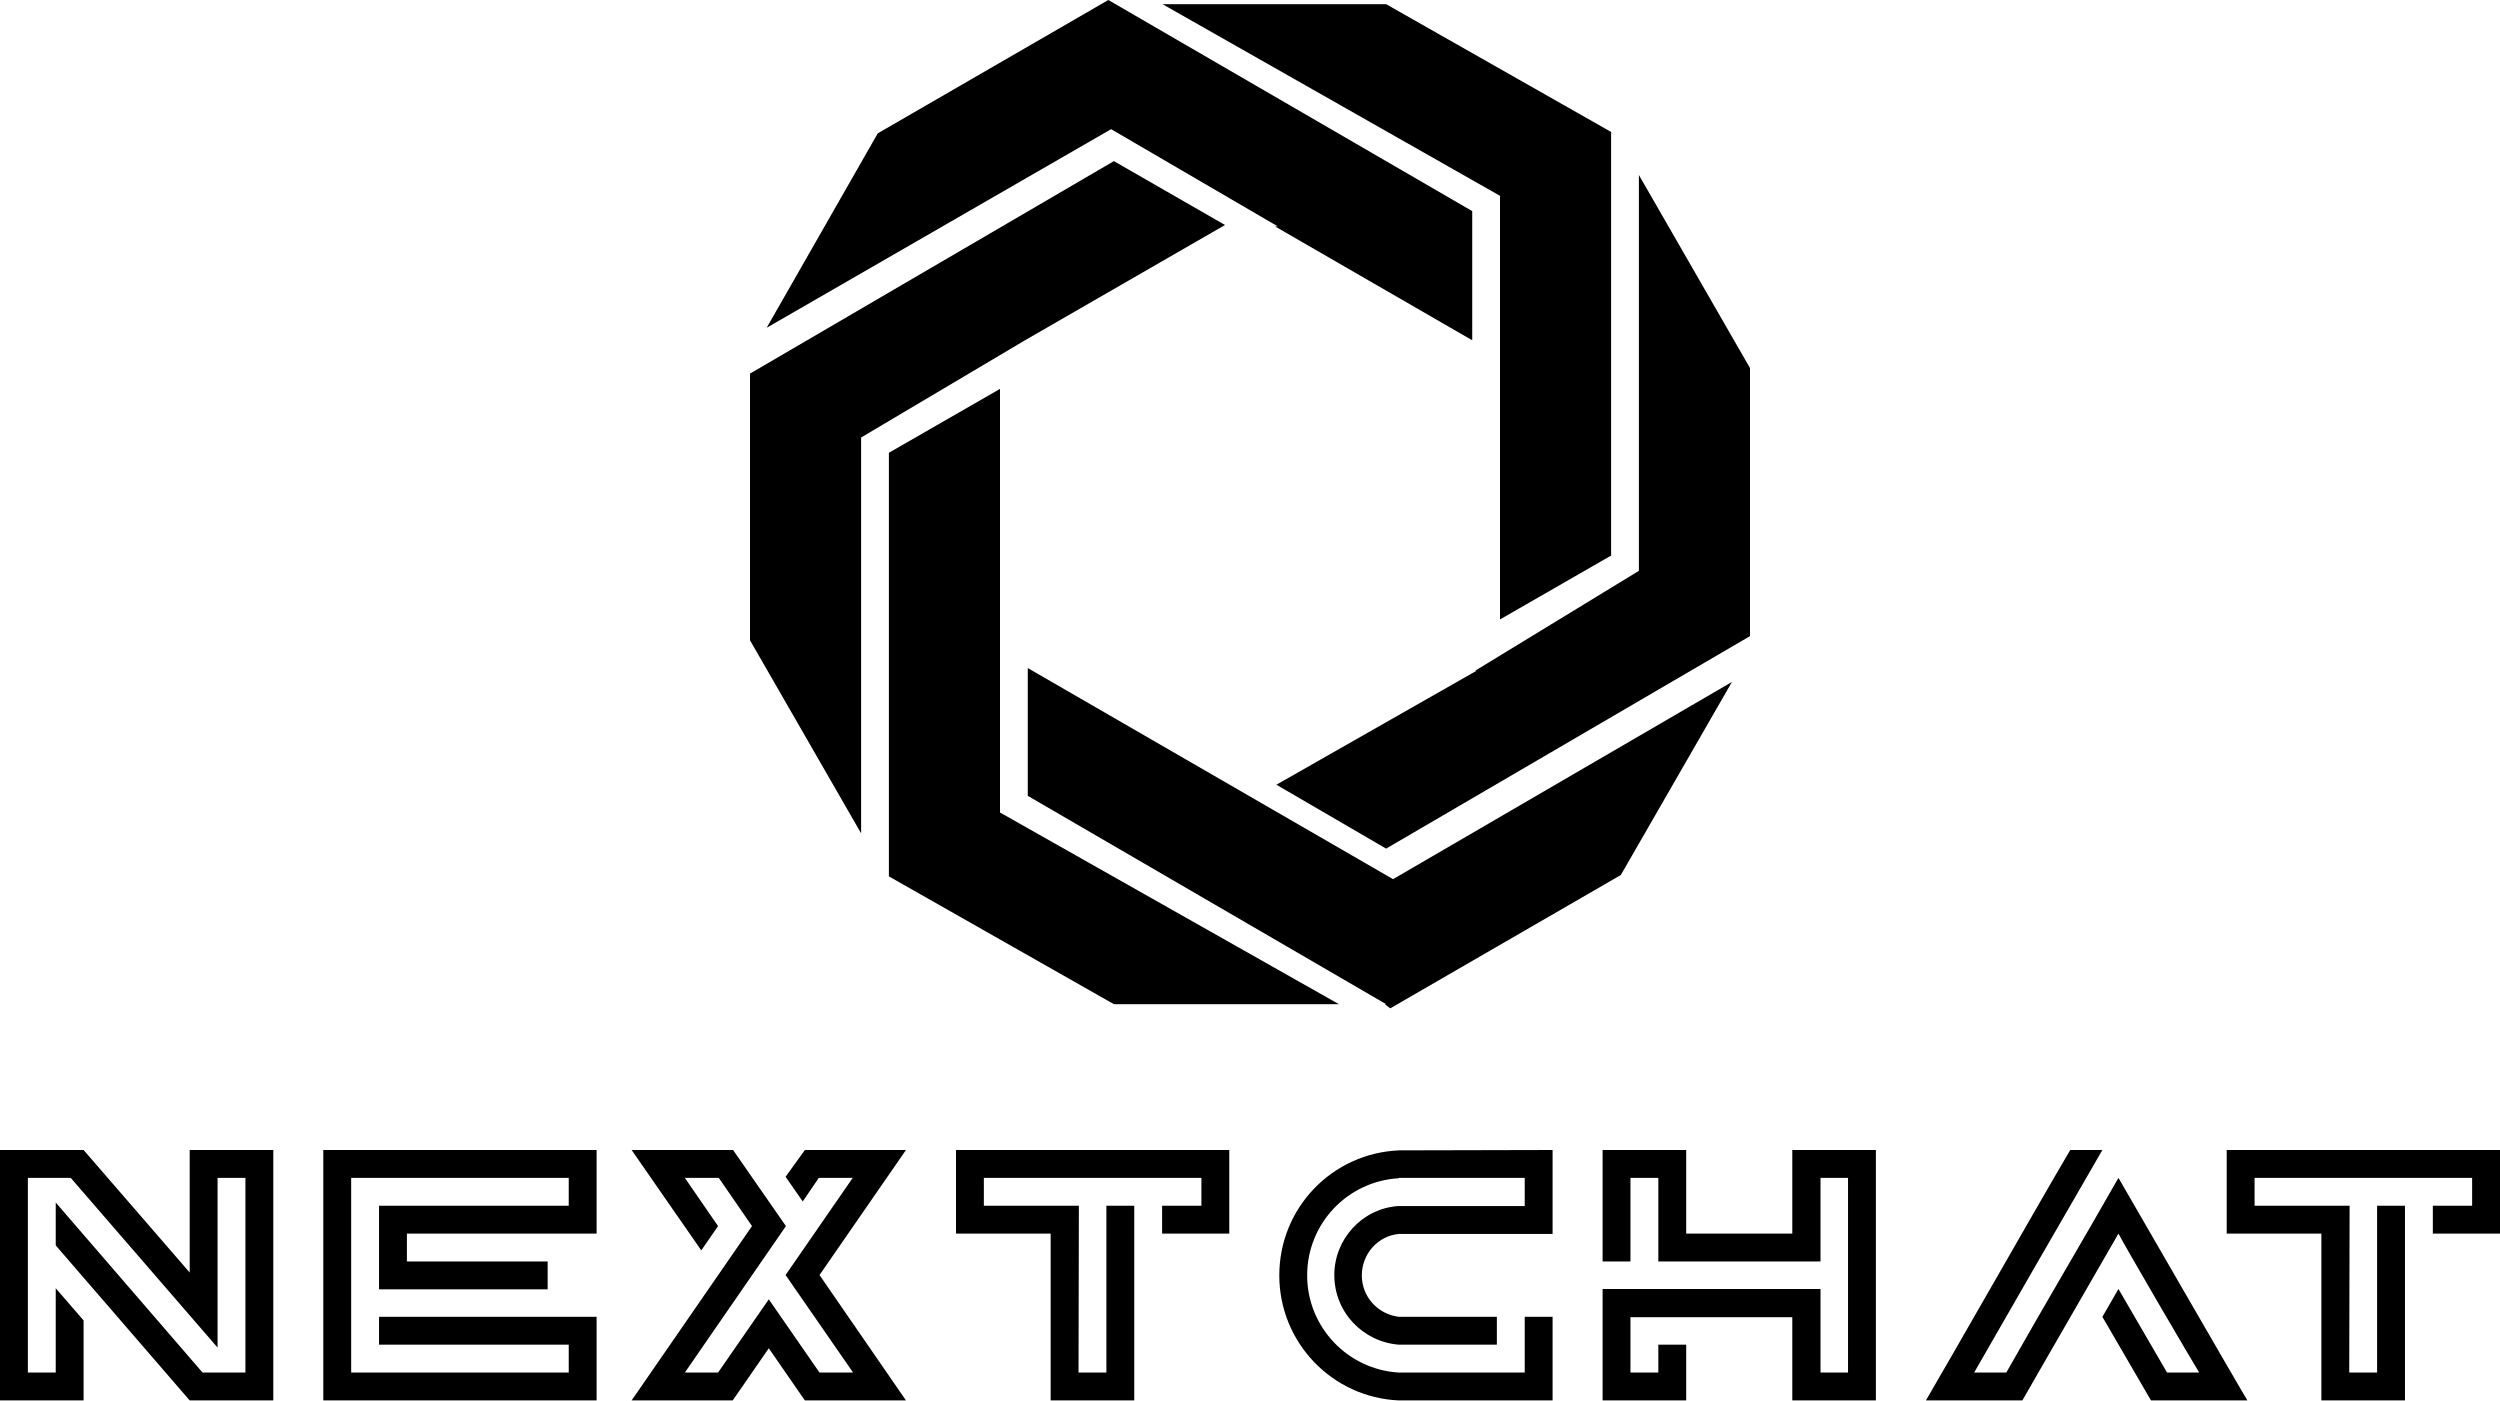
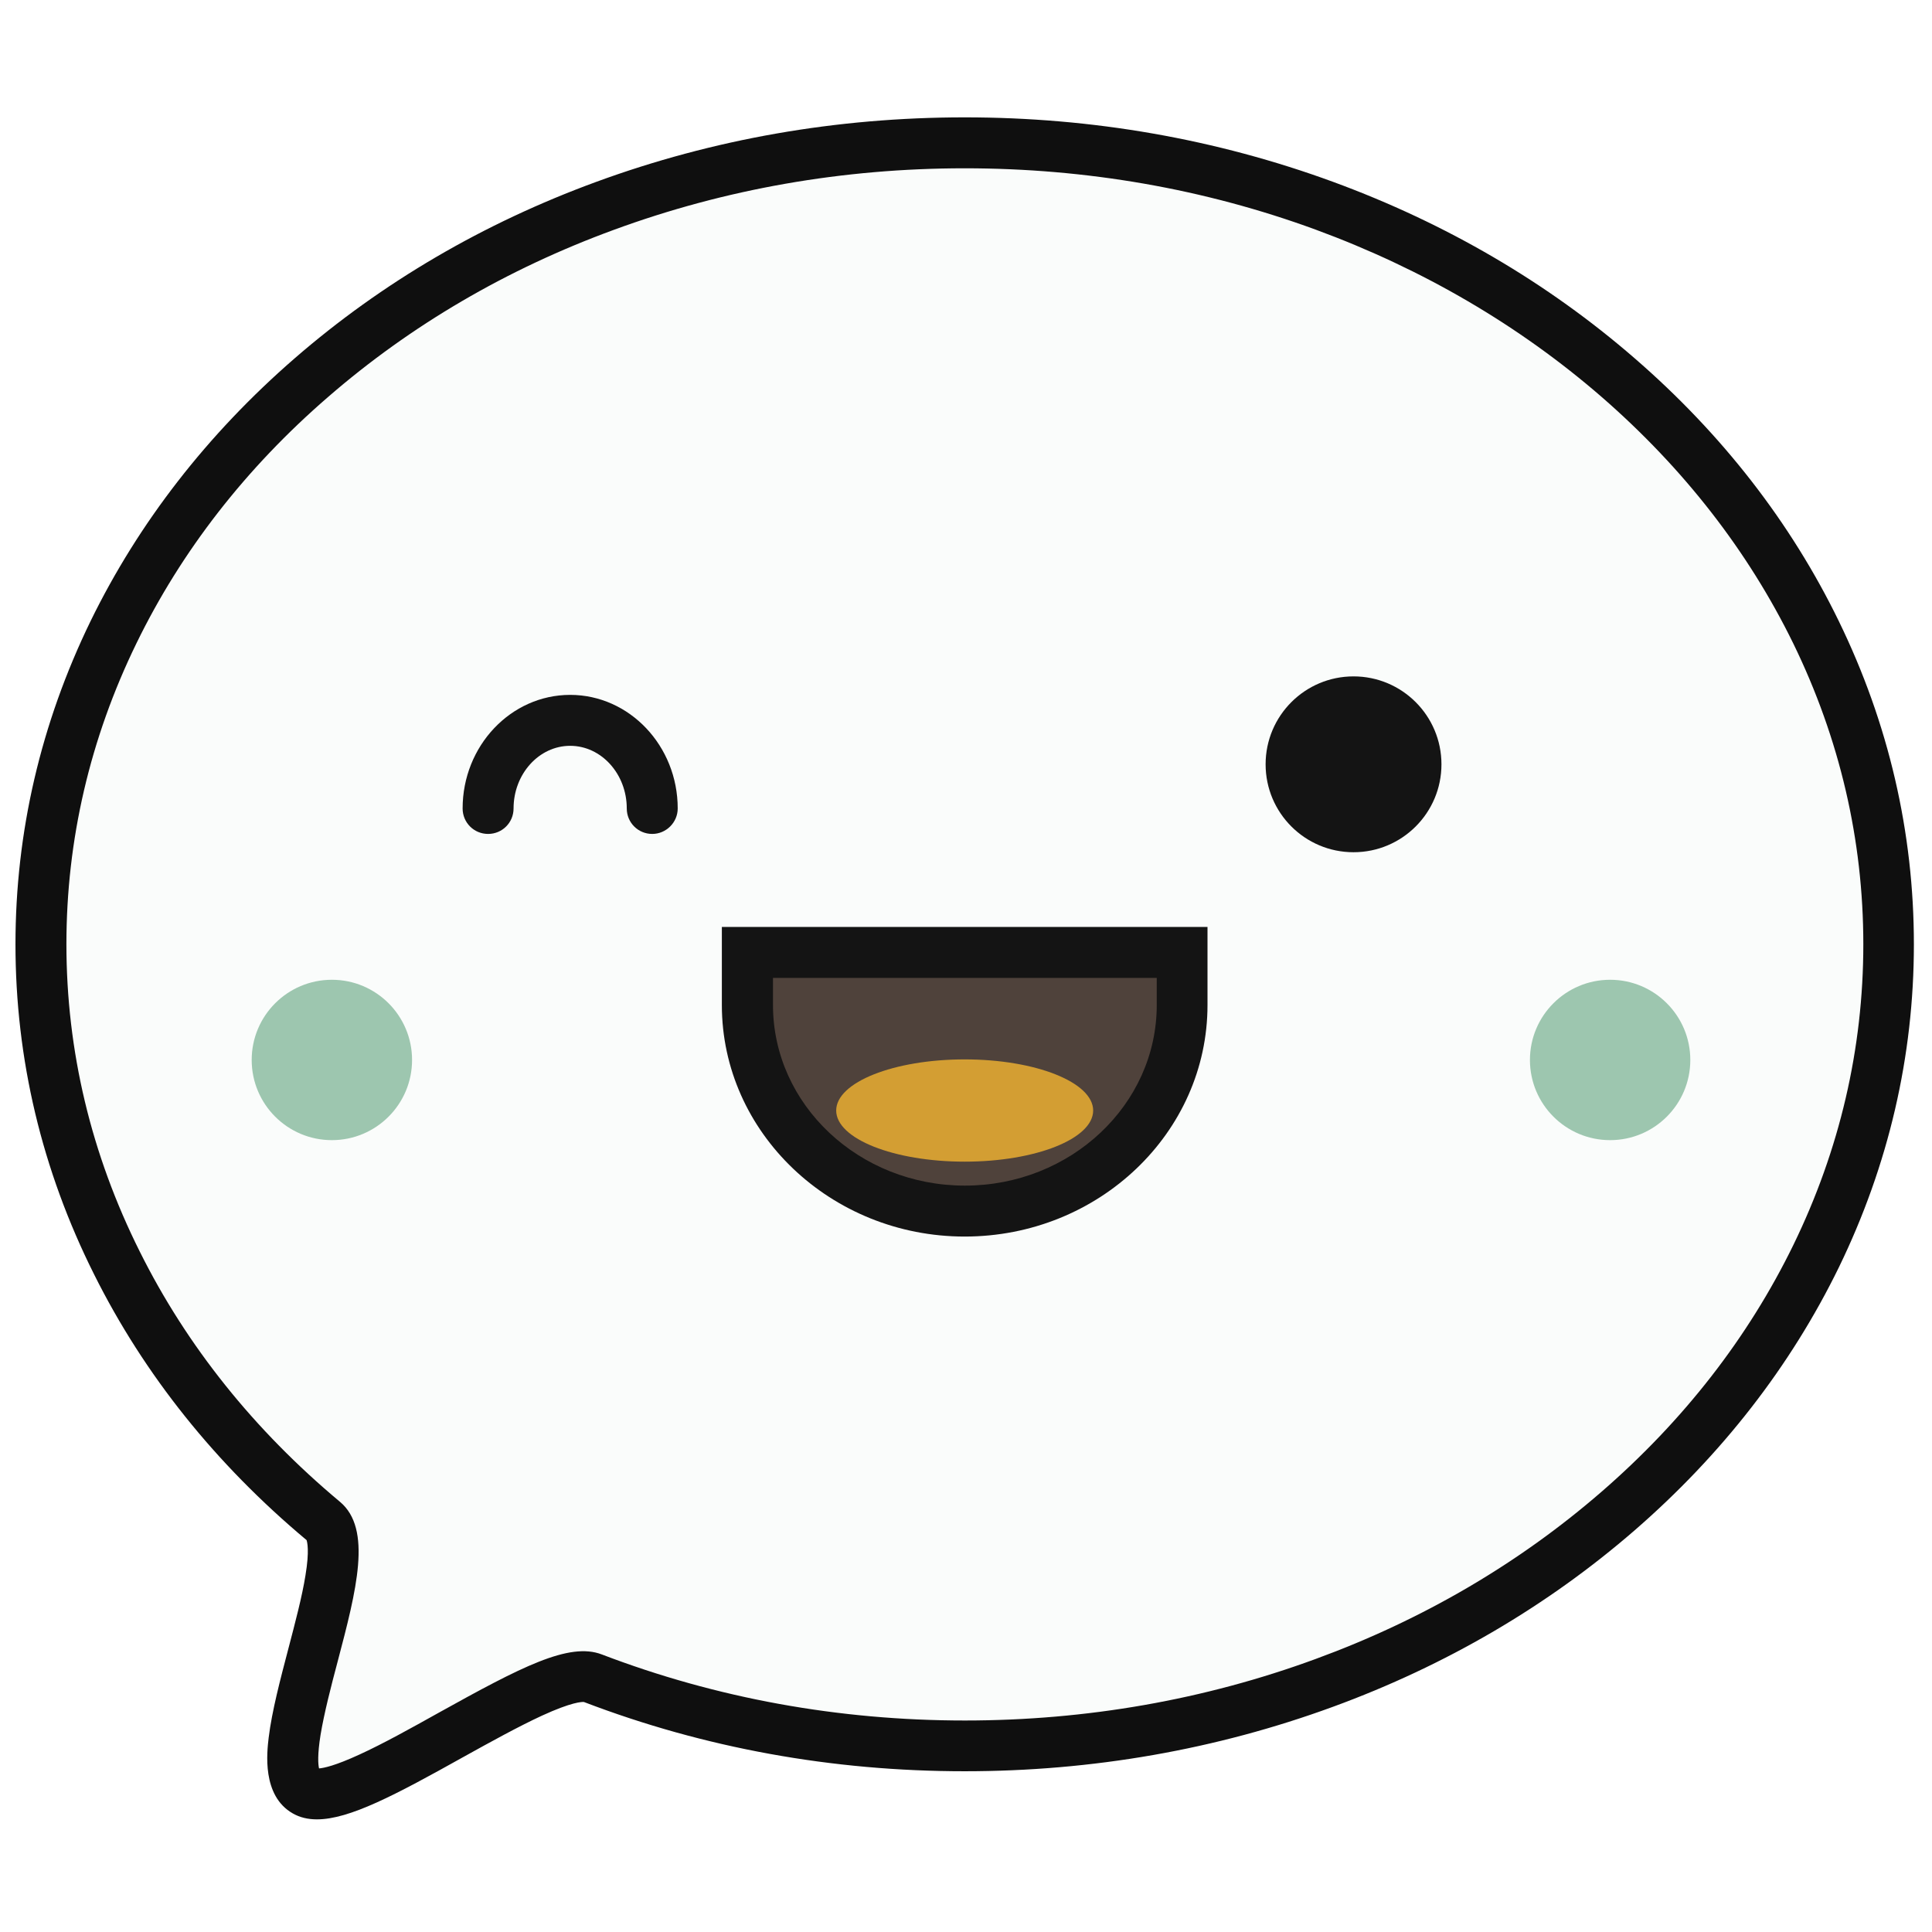
- <svg xmlns="http://www.w3.org/2000/svg" width="261.6" height="146.541" viewBox="0 0 350 196.06" class="looka-1j8o68f">
-   <defs id="SvgjsDefs1064" />
-   <g id="SvgjsG1065" featurekey="e7LhAk-0" transform="matrix(1.944444,0,0,1.944444,87.5,-16.91667)" fill="#000000">
-     <polygon points="71,48.7 71,18.2 54.8,9 38.7,9 63,22.8 63,36.7 63,53.3 " />
-     <polygon points="29,66 54.8,81 54.7,81 55.1,81.3 71.7,71.7 79.7,57.8 55.3,72 29,56.8 " />
-     <polygon points="61.2,57 61.3,57 46.9,65.2 54.8,69.8 81,54.5 81,35.2 73,21.3 73,49.8 " />
-     <polygon points="61,23.9 34.8,8.7 18.2,18.3 10.2,32.3 35,18 47,25 46.8,25 61,33.2 " />
-     <polygon points="35.2,20.3 9,35.6 9,54.8 17,68.7 17,40.2 28.8,33.2 28.8,33.2 43.2,24.9 " />
-     <polygon points="19,41.3 19,71.8 35.2,81 51.4,81 27,67.2 27,53.3 27,36.7 " />
-   </g>
-   <g id="SvgjsG1066" featurekey="Qg0WB5-0" transform="matrix(2.500714,0,0,2.500714,0,146.0457)" fill="#000000">
-     <path d="M10.62 12.84 l0 -6.86 l4.68 0 l0 14.02 l-4.68 0 l-7.5 -8.68 l0 -2.4 l8.22 9.52 l2.4 0 l0 -10.9 l-1.56 0 l0 9.5 l-8.22 -9.5 l-2.4 0 l0 10.9 l1.56 0 l0 -4.72 l1.56 1.8 l0 4.48 l-4.68 0 l0 -14.02 l4.68 0 z M33.4 5.98 l0 4.68 l-10.62 0 l0 1.56 l7.88 0 l0 1.56 l-9.44 0 l0 -4.68 l10.62 0 l0 -1.56 l-12.18 0 l0 10.9 l12.18 0 l0 -1.56 l-10.62 0 l0 -1.56 l12.18 0 l0 4.68 l-15.3 0 l0 -14.02 l15.3 0 z M45.06 5.98 l5.66 0 l-4.84 7 l4.84 7.02 l-5.66 0 l-2.02 -2.92 l-2.02 2.92 l-5.66 0 l6.74 -9.76 l-1.86 -2.7 l-1.9 0 l1.86 2.7 l-0.94 1.36 l-3.9 -5.62 l5.68 0 l2.96 4.26 l-5.66 8.2 l1.86 0 l2.84 -4.1 l2.84 4.1 l1.88 0 l-3.78 -5.46 l3.76 -5.44 l-1.9 0 l-0.9 1.32 l-0.96 -1.38 z M53.52 10.66 l0 -4.68 l15.3 0 l0 4.68 l-3.76 0 l0 -1.56 l2.2 0 l0 -1.56 l-12.18 0 l0 1.56 l5.32 0 l-0.02 9.34 l1.56 0 l0 -9.34 l1.56 0 l0 10.9 l-4.68 0 l0 -9.34 l-5.3 0 z M86.92 5.98 l0 4.7 l-8.6 0 c-1.18 0.1 -2.08 1.12 -2.08 2.32 s0.9 2.18 2.08 2.32 l5.48 0 l0 1.56 l-5.48 0 c-2.02 -0.16 -3.62 -1.82 -3.62 -3.9 c0 -2 1.54 -3.7 3.54 -3.86 l7.12 0 l0 -1.58 l-7.04 0 l0 0.02 c-2.86 0.16 -5.14 2.52 -5.14 5.44 c0 2.9 2.28 5.28 5.14 5.44 l7.04 0 l0 -3.12 l1.56 0 l0 4.68 l-8.6 0 c-3.74 -0.16 -6.7 -3.24 -6.7 -7 c0 -3.78 2.96 -6.84 6.7 -7 z M100.34 10.66 l0 -4.68 l4.68 0 l0 14.02 l-4.68 0 l0 -4.66 l-9.06 0 l0 3.1 l1.56 0 l0 -1.56 l1.56 0 l0 3.12 l-4.68 0 l0 -6.24 l12.2 0 l0 4.68 l1.54 0 l0 -10.9 l-1.54 0 l0 4.68 l-9.08 0 l0 -4.68 l-1.56 0 l0 4.68 l-1.56 0 l0 -6.24 l4.68 0 l0 4.68 l5.94 0 z M117.7 15.32 l0.9 -1.56 l2.72 4.68 l1.8 0 c-0.4 -0.64 -4.2 -7.14 -4.52 -7.78 l-3.92 6.8 l-1.46 2.54 l-5.4 0 c0.3 -0.5 2.32 -4.02 4.26 -7.4 c1.14 -1.98 2.4 -4.2 3.82 -6.62 l1.8 0 l-3.72 6.44 l-3.46 6.02 l1.8 0 c2.46 -4.34 4 -6.9 6.28 -10.9 c0.14 0.24 7.18 12.44 7.22 12.46 l-5.4 0 z M124.66 10.66 l0 -4.68 l15.3 0 l0 4.68 l-3.76 0 l0 -1.56 l2.2 0 l0 -1.56 l-12.18 0 l0 1.56 l5.32 0 l-0.02 9.34 l1.56 0 l0 -9.34 l1.56 0 l0 10.9 l-4.68 0 l0 -9.34 l-5.3 0 z" />
-   </g>
+ <svg xmlns="http://www.w3.org/2000/svg" width="800px" height="800px" viewBox="0 0 1024 1024" class="icon" version="1.1">
+   <path d="M1001 500.5c0 234.6-219.2 424.8-489.7 424.8-70.2 0-136.9-12.8-197.3-35.9-25.1-9.6-129.6 72.9-152.3 60-25.3-14.5 31.5-124.8 9.7-143C79.1 729.1 21.7 620.6 21.7 500.5c0-234.6 219.2-424.8 489.7-424.8S1001 265.9 1001 500.5z" fill="#FAFCFB" />
+   <path d="M168 964.3c-4.8 0-9.1-1-12.9-3.2-16.4-9.4-13.6-32.5-12.7-40.1 1.7-14 6.2-31 10.5-47.4 3.5-13.4 7.2-27.3 9-38.6 2.2-13.2 0.9-17.7 0.6-18.7-48.2-40.3-86.1-87.7-112.6-140.8-27.7-55.3-41.7-114.2-41.7-175 0-59.4 13.4-117 39.8-171.3 25.5-52.2 61.9-99.1 108.2-139.3 46.2-40.1 100-71.6 159.8-93.5 61.9-22.7 127.6-34.2 195.3-34.2s133.4 11.5 195.3 34.2c59.9 22 113.6 53.4 159.8 93.5 46.4 40.2 82.8 87.1 108.2 139.3 26.4 54.2 39.8 111.9 39.8 171.3 0 59.4-13.4 117-39.8 171.3-25.5 52.2-61.9 99.1-108.2 139.3-46.2 40.1-100 71.6-159.8 93.5-61.9 22.7-127.6 34.2-195.3 34.2-70.2 0-138-12.3-201.8-36.7-1-0.1-6.3-0.1-22.4 7.3-12.3 5.7-27.2 13.9-41.6 21.9-36 20.1-60.3 33-77.5 33zM511.3 89.2c-64.5 0-127.1 11-185.9 32.6-56.8 20.8-107.7 50.6-151.5 88.6-43.6 37.7-77.8 81.7-101.6 130.6-24.6 50.5-37.1 104.2-37.1 159.4 0 56.6 13.1 111.4 38.9 163C99 713.4 134.7 758 180.2 796c17.2 14.4 8.7 46.9-1.2 84.5-3.6 13.5-7.2 27.6-9.1 39-1.7 10.6-1.3 15.7-0.8 17.8 2.6-0.2 8.7-1.5 21.3-7.3 12.5-5.7 27.6-14.1 42.1-22.2 43.6-24.2 69.1-37.6 86.5-30.9 60.7 23.2 125.5 35 192.4 35 64.5 0 127.1-11 185.9-32.6 56.8-20.8 107.7-50.6 151.5-88.6 43.6-37.8 77.8-81.8 101.7-130.8 24.6-50.5 37.1-104.2 37.1-159.4 0-55.3-12.5-108.9-37.1-159.4-23.9-48.9-58.1-92.9-101.7-130.8-43.7-37.9-94.7-67.7-151.5-88.6-58.9-21.6-121.5-32.5-186-32.5z" fill="#0F0F0F" />
+   <path d="M717.4 405.1m-46.6 0a46.6 46.6 0 1 0 93.2 0 46.6 46.6 0 1 0-93.2 0Z" fill="#141414" />
+   <path d="M345.7 442c-7.5 0-13.5-6-13.5-13.5 0-18.3-13.5-33.2-30-33.2s-30 14.9-30 33.2c0 7.5-6 13.5-13.5 13.5s-13.5-6-13.5-13.5c0-33.2 25.6-60.2 57-60.2s57 27 57 60.2c0 7.4-6.1 13.5-13.5 13.5z" fill="#141414" />
+   <path d="M396.2 532.7c0 60.1 51.8 109.2 115.2 109.2 63.3 0 115.2-49.1 115.2-109.2v-27.9H396.2v27.9z" fill="#4F423B" />
+   <path d="M511.3 655.4c-70.9 0-128.7-55.1-128.7-122.7v-41.4H640v41.4c0 67.7-57.7 122.7-128.7 122.7zM409.7 518.3v14.4c0 52.8 45.6 95.7 101.7 95.7s101.7-42.9 101.7-95.7v-14.4H409.7z" fill="#141414" />
+   <path d="M443.2 588.6a68.1 27.1 0 1 0 136.2 0 68.1 27.1 0 1 0-136.2 0Z" fill="#D39E33" />
+   <path d="M175.9 561.8m-42.5 0a42.5 42.5 0 1 0 85 0 42.5 42.5 0 1 0-85 0Z" fill="#9DC6AF" />
+   <path d="M853.4 561.8m-42.5 0a42.5 42.5 0 1 0 85 0 42.5 42.5 0 1 0-85 0Z" fill="#9DC6AF" />
</svg>
